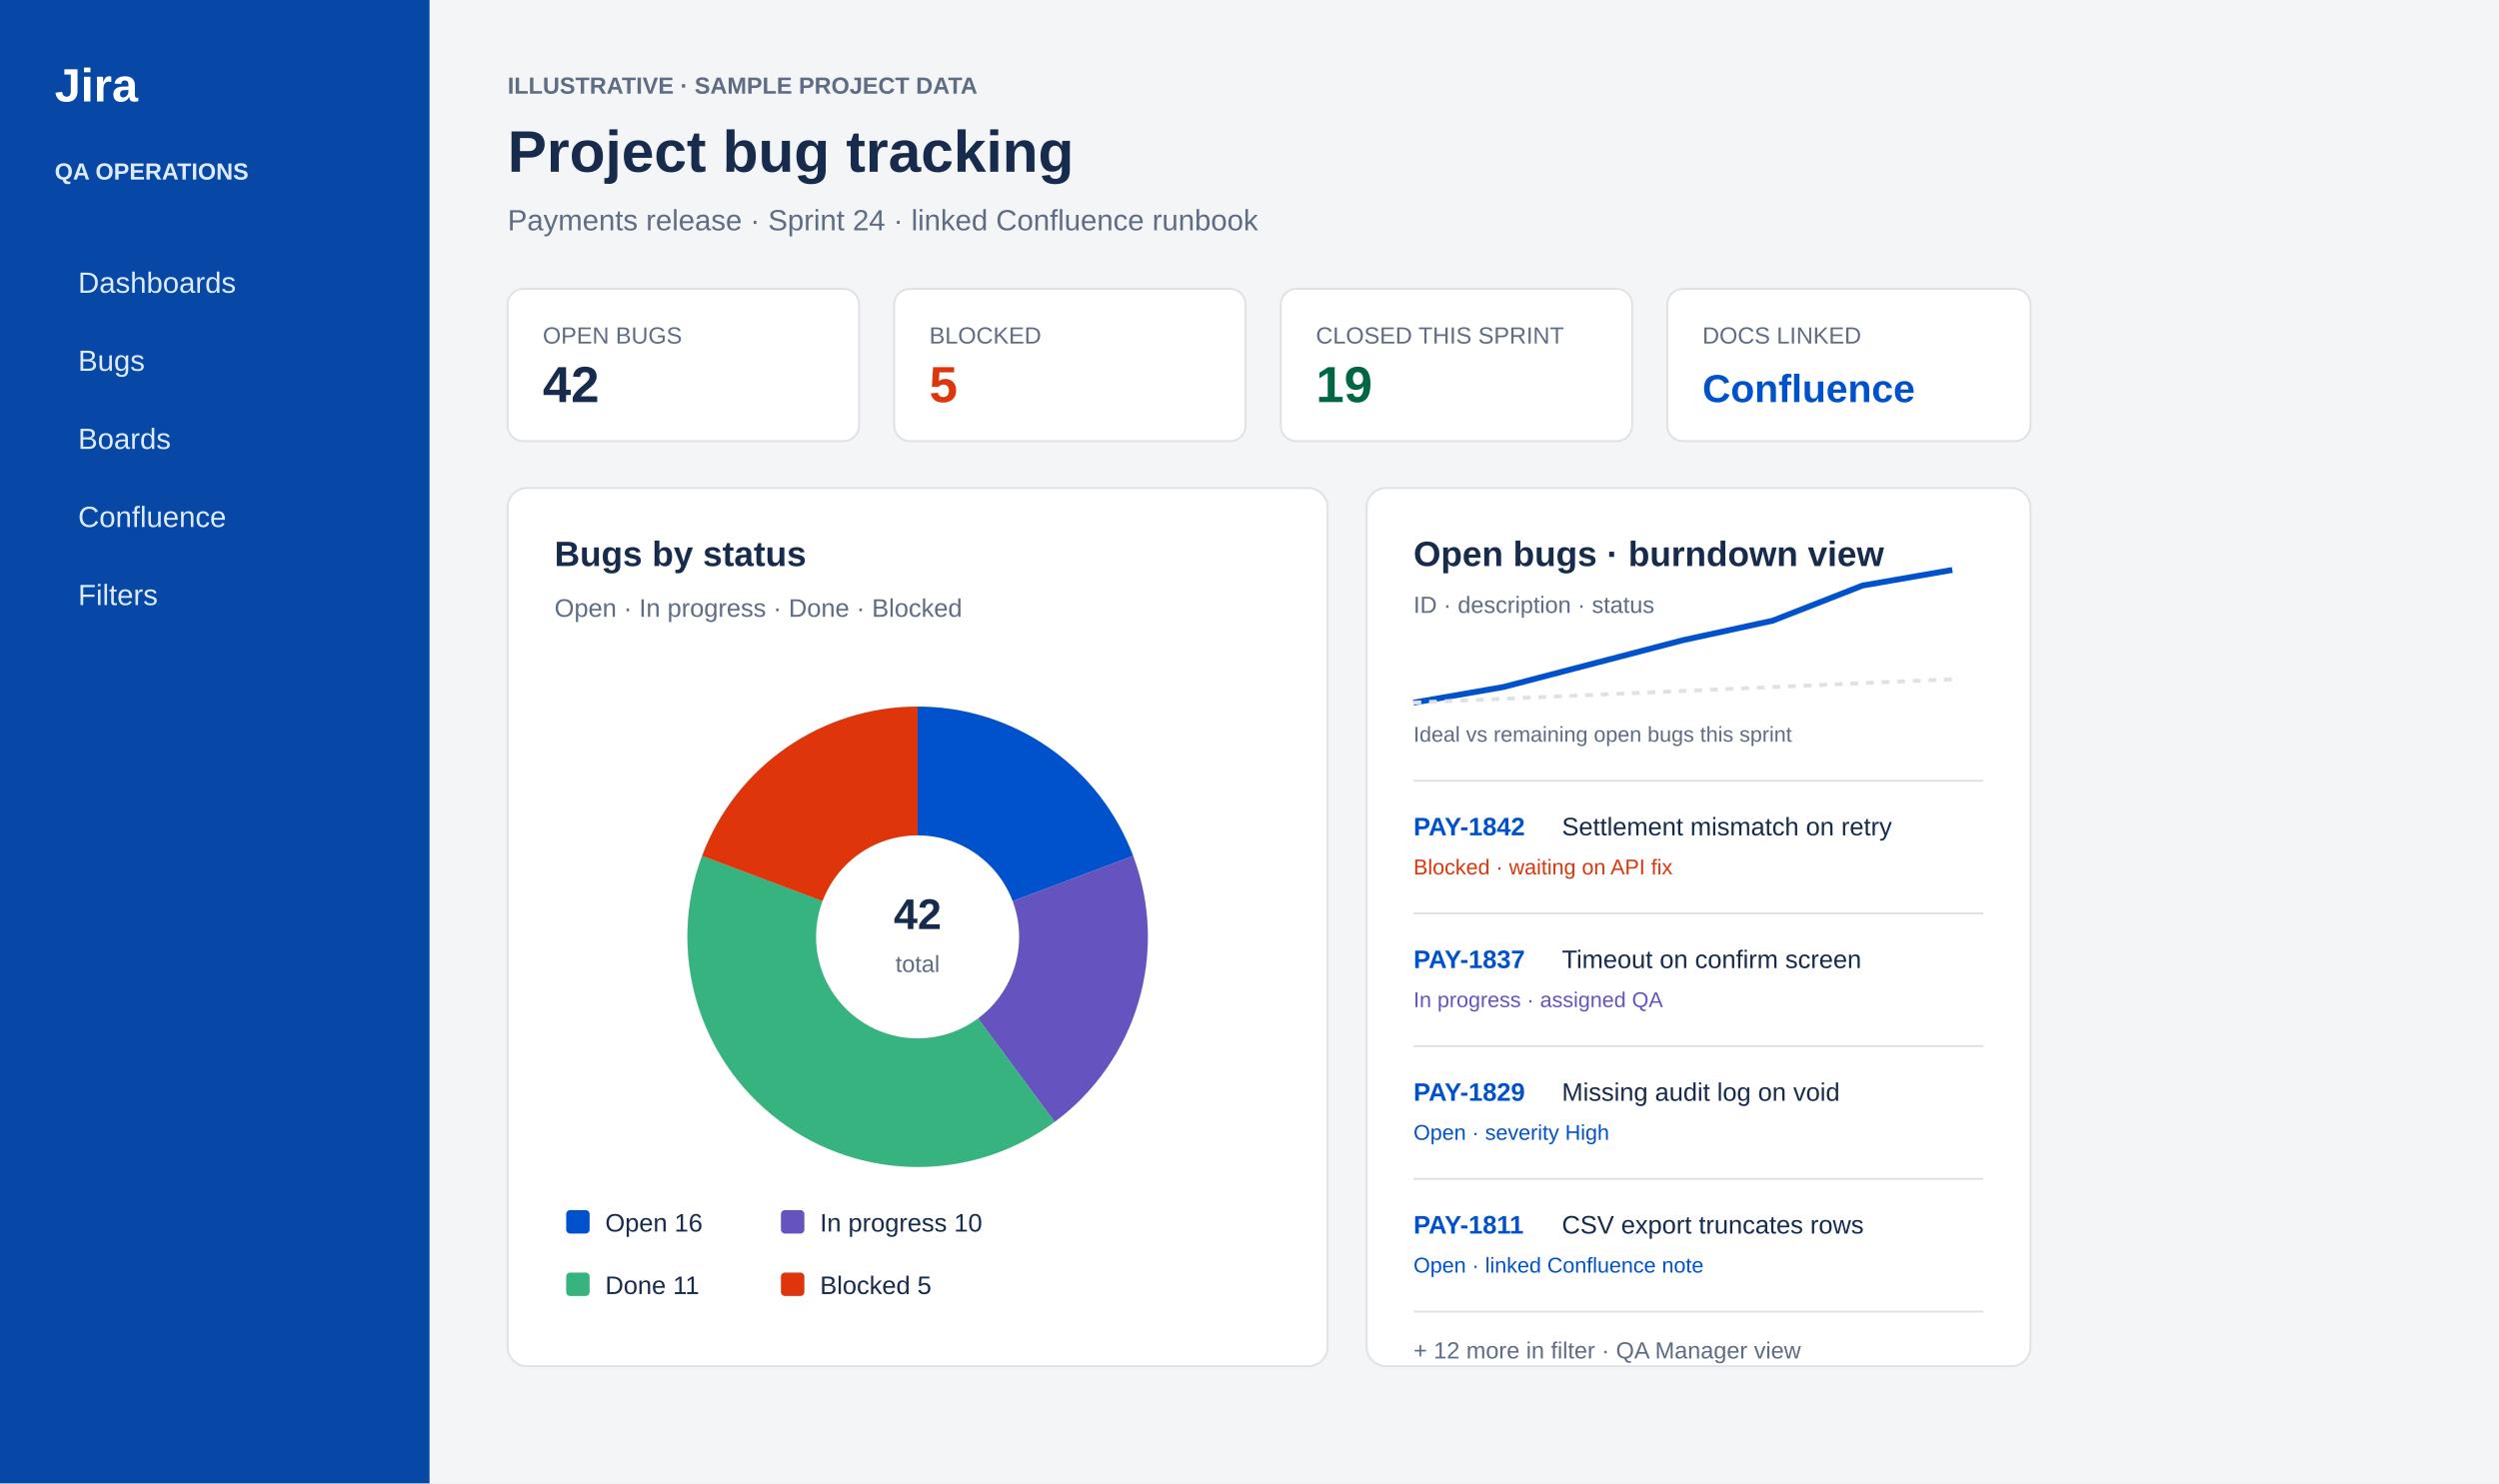
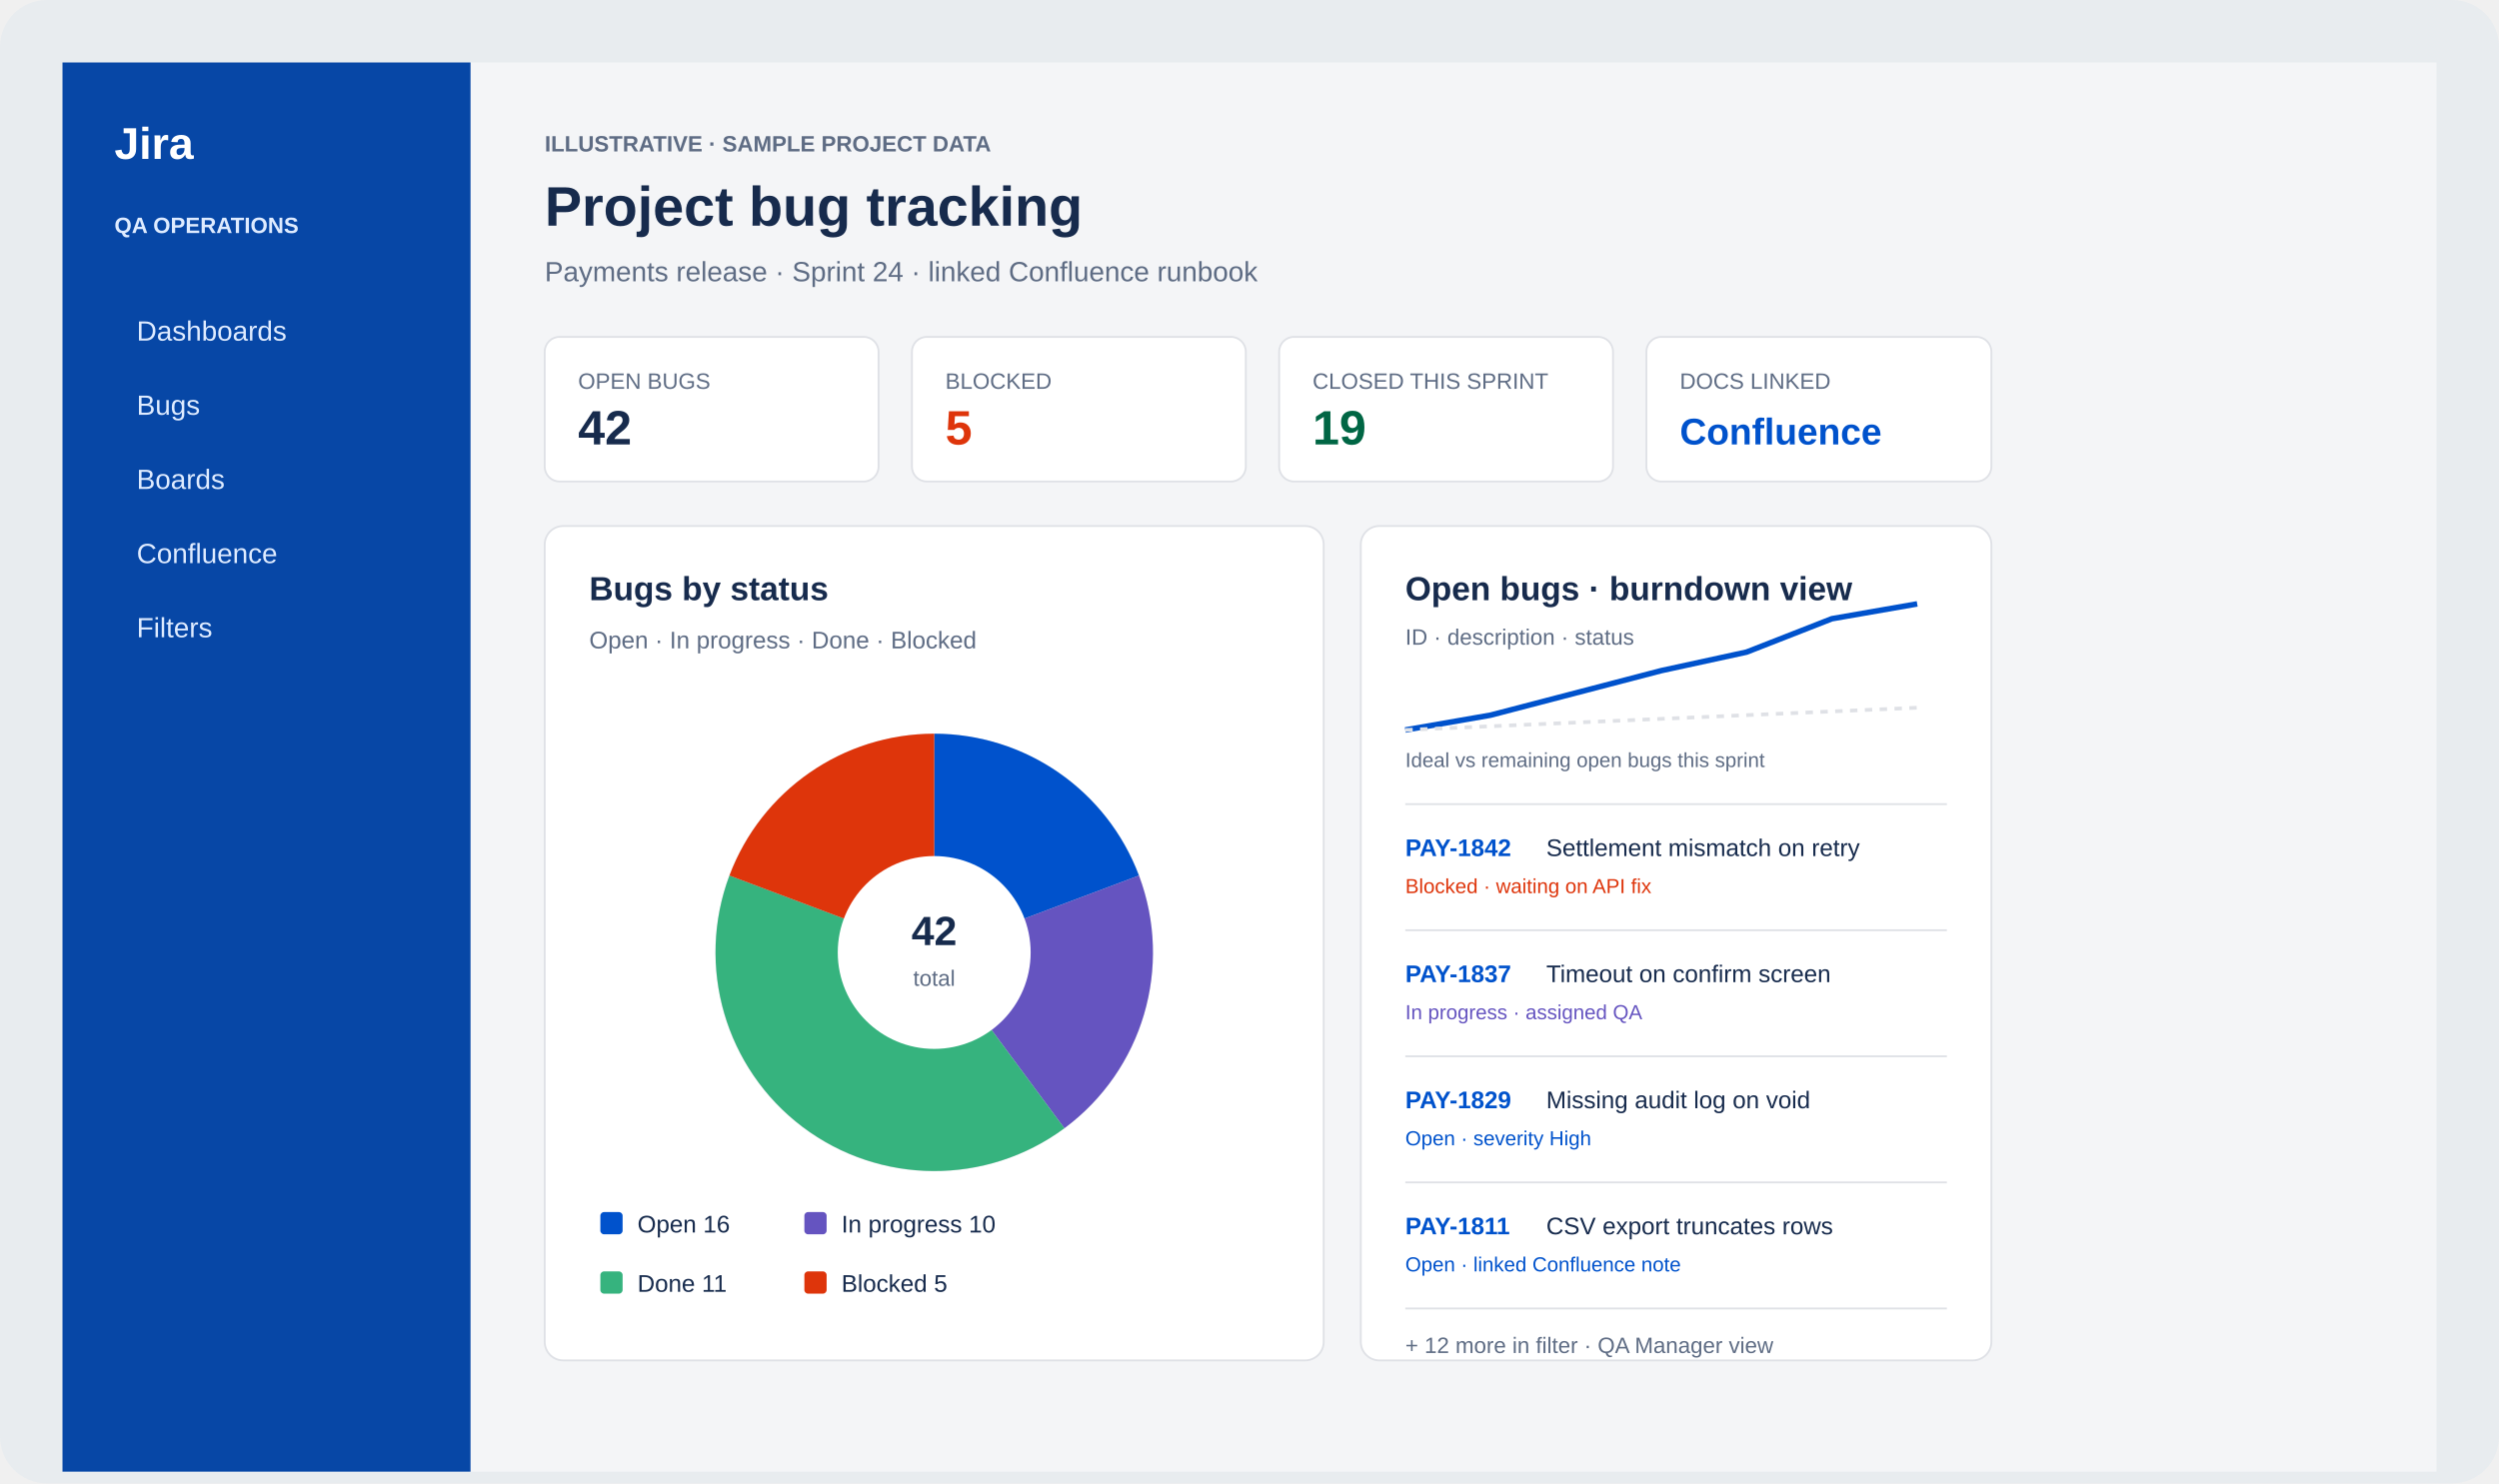
<svg xmlns="http://www.w3.org/2000/svg" width="1280" height="760" viewBox="0 0 1280 760" role="img" aria-labelledby="title desc">
-   <rect width="1280" height="760" fill="#f4f5f7" />
-   <rect width="220" height="760" fill="#0747a6" />
-   <text x="28" y="52" fill="white" font-family="Arial, Helvetica, sans-serif" font-size="24" font-weight="700">Jira</text>
-   <text x="28" y="92" fill="#deebff" font-family="Arial, Helvetica, sans-serif" font-size="12" font-weight="700">QA OPERATIONS</text>
-   <g fill="#deebff" font-family="Arial, Helvetica, sans-serif" font-size="15">
-     <text x="40" y="150">Dashboards</text>
-     <text x="40" y="190">Bugs</text>
-     <text x="40" y="230">Boards</text>
-     <text x="40" y="270">Confluence</text>
-     <text x="40" y="310">Filters</text>
-   </g>
-   <text x="260" y="48" fill="#5e6c84" font-family="Arial, Helvetica, sans-serif" font-size="12" font-weight="700">ILLUSTRATIVE · SAMPLE PROJECT DATA</text>
-   <text x="260" y="88" fill="#172b4d" font-family="Arial, Helvetica, sans-serif" font-size="30" font-weight="700">Project bug tracking</text>
-   <text x="260" y="118" fill="#5e6c84" font-family="Arial, Helvetica, sans-serif" font-size="15">Payments release · Sprint 24 · linked Confluence runbook</text>
-   <g font-family="Arial, Helvetica, sans-serif">
-     <g transform="translate(260 148)">
-       <rect width="180" height="78" rx="8" fill="white" stroke="#dfe1e6" />
-       <text x="18" y="28" fill="#5e6c84" font-size="12">OPEN BUGS</text>
-       <text x="18" y="58" fill="#172b4d" font-size="26" font-weight="700">42</text>
+   <rect width="1280" height="760" rx="24" fill="#e8ecef" />
+   <g transform="translate(32, 32) scale(0.95)">
+     <rect width="1280" height="760" fill="#f4f5f7" />
+     <rect width="220" height="760" fill="#0747a6" />
+     <text x="28" y="52" fill="white" font-family="Arial, Helvetica, sans-serif" font-size="24" font-weight="700">Jira</text>
+     <text x="28" y="92" fill="#deebff" font-family="Arial, Helvetica, sans-serif" font-size="12" font-weight="700">QA OPERATIONS</text>
+     <g fill="#deebff" font-family="Arial, Helvetica, sans-serif" font-size="15">
+       <text x="40" y="150">Dashboards</text>
+       <text x="40" y="190">Bugs</text>
+       <text x="40" y="230">Boards</text>
+       <text x="40" y="270">Confluence</text>
+       <text x="40" y="310">Filters</text>
    </g>
-     <g transform="translate(458 148)">
-       <rect width="180" height="78" rx="8" fill="white" stroke="#dfe1e6" />
-       <text x="18" y="28" fill="#5e6c84" font-size="12">BLOCKED</text>
-       <text x="18" y="58" fill="#de350b" font-size="26" font-weight="700">5</text>
+     <text x="260" y="48" fill="#5e6c84" font-family="Arial, Helvetica, sans-serif" font-size="12" font-weight="700">ILLUSTRATIVE · SAMPLE PROJECT DATA</text>
+     <text x="260" y="88" fill="#172b4d" font-family="Arial, Helvetica, sans-serif" font-size="30" font-weight="700">Project bug tracking</text>
+     <text x="260" y="118" fill="#5e6c84" font-family="Arial, Helvetica, sans-serif" font-size="15">Payments release · Sprint 24 · linked Confluence runbook</text>
+     <g font-family="Arial, Helvetica, sans-serif">
+       <g transform="translate(260 148)">
+         <rect width="180" height="78" rx="8" fill="white" stroke="#dfe1e6" />
+         <text x="18" y="28" fill="#5e6c84" font-size="12">OPEN BUGS</text>
+         <text x="18" y="58" fill="#172b4d" font-size="26" font-weight="700">42</text>
+       </g>
+       <g transform="translate(458 148)">
+         <rect width="180" height="78" rx="8" fill="white" stroke="#dfe1e6" />
+         <text x="18" y="28" fill="#5e6c84" font-size="12">BLOCKED</text>
+         <text x="18" y="58" fill="#de350b" font-size="26" font-weight="700">5</text>
+       </g>
+       <g transform="translate(656 148)">
+         <rect width="180" height="78" rx="8" fill="white" stroke="#dfe1e6" />
+         <text x="18" y="28" fill="#5e6c84" font-size="12">CLOSED THIS SPRINT</text>
+         <text x="18" y="58" fill="#006644" font-size="26" font-weight="700">19</text>
+       </g>
+       <g transform="translate(854 148)">
+         <rect width="186" height="78" rx="8" fill="white" stroke="#dfe1e6" />
+         <text x="18" y="28" fill="#5e6c84" font-size="12">DOCS LINKED</text>
+         <text x="18" y="58" fill="#0052cc" font-size="20" font-weight="700">Confluence</text>
+       </g>
    </g>
-     <g transform="translate(656 148)">
-       <rect width="180" height="78" rx="8" fill="white" stroke="#dfe1e6" />
-       <text x="18" y="28" fill="#5e6c84" font-size="12">CLOSED THIS SPRINT</text>
-       <text x="18" y="58" fill="#006644" font-size="26" font-weight="700">19</text>
+     <rect x="260" y="250" width="420" height="450" rx="10" fill="white" stroke="#dfe1e6" />
+     <text x="284" y="290" fill="#172b4d" font-family="Arial, Helvetica, sans-serif" font-size="18" font-weight="700">Bugs by status</text>
+     <text x="284" y="316" fill="#5e6c84" font-family="Arial, Helvetica, sans-serif" font-size="13">Open · In progress · Done · Blocked</text>
+     <g transform="translate(470 480)">
+       <circle r="118" fill="#dfe1e6" />
+       <path d="M0,0 L0,-118 A118,118 0 0 1 110.4,-41.5 Z" fill="#0052cc" />
+       <path d="M0,0 L110.4,-41.5 A118,118 0 0 1 70.2,94.8 Z" fill="#6554c0" />
+       <path d="M0,0 L70.2,94.8 A118,118 0 0 1 -110.4,-41.5 Z" fill="#36b37e" />
+       <path d="M0,0 L-110.4,-41.5 A118,118 0 0 1 0,-118 Z" fill="#de350b" />
+       <circle r="52" fill="white" />
+       <text x="0" y="-4" text-anchor="middle" fill="#172b4d" font-family="Arial, Helvetica, sans-serif" font-size="22" font-weight="700">42</text>
+       <text x="0" y="18" text-anchor="middle" fill="#5e6c84" font-family="Arial, Helvetica, sans-serif" font-size="12">total</text>
    </g>
-     <g transform="translate(854 148)">
-       <rect width="186" height="78" rx="8" fill="white" stroke="#dfe1e6" />
-       <text x="18" y="28" fill="#5e6c84" font-size="12">DOCS LINKED</text>
-       <text x="18" y="58" fill="#0052cc" font-size="20" font-weight="700">Confluence</text>
+     <g font-family="Arial, Helvetica, sans-serif" font-size="13">
+       <rect x="290" y="620" width="12" height="12" rx="2" fill="#0052cc" />
+       <text x="310" y="631" fill="#172b4d">Open 16</text>
+       <rect x="400" y="620" width="12" height="12" rx="2" fill="#6554c0" />
+       <text x="420" y="631" fill="#172b4d">In progress 10</text>
+       <rect x="290" y="652" width="12" height="12" rx="2" fill="#36b37e" />
+       <text x="310" y="663" fill="#172b4d">Done 11</text>
+       <rect x="400" y="652" width="12" height="12" rx="2" fill="#de350b" />
+       <text x="420" y="663" fill="#172b4d">Blocked 5</text>
+     </g>
+     <rect x="700" y="250" width="340" height="450" rx="10" fill="white" stroke="#dfe1e6" />
+     <text x="724" y="290" fill="#172b4d" font-family="Arial, Helvetica, sans-serif" font-size="18" font-weight="700">Open bugs · burndown view</text>
+     <text x="724" y="314" fill="#5e6c84" font-family="Arial, Helvetica, sans-serif" font-size="12">ID · description · status</text>
+     <polyline points="724,360 770,352 816,340 862,328 908,318 954,300 1000,292" fill="none" stroke="#0052cc" stroke-width="3" />
+     <polyline points="724,360 770,358 816,356 862,354 908,352 954,350 1000,348" fill="none" stroke="#dfe1e6" stroke-width="2" stroke-dasharray="4 4" />
+     <text x="724" y="380" fill="#5e6c84" font-family="Arial, Helvetica, sans-serif" font-size="11">Ideal vs remaining open bugs this sprint</text>
+     <g font-family="Arial, Helvetica, sans-serif">
+       <line x1="724" y1="400" x2="1016" y2="400" stroke="#dfe1e6" />
+       <text x="724" y="428" fill="#0052cc" font-size="13" font-weight="700">PAY-1842</text>
+       <text x="800" y="428" fill="#172b4d" font-size="13">Settlement mismatch on retry</text>
+       <text x="724" y="448" fill="#de350b" font-size="11">Blocked · waiting on API fix</text>
+       <line x1="724" y1="468" x2="1016" y2="468" stroke="#dfe1e6" />
+       <text x="724" y="496" fill="#0052cc" font-size="13" font-weight="700">PAY-1837</text>
+       <text x="800" y="496" fill="#172b4d" font-size="13">Timeout on confirm screen</text>
+       <text x="724" y="516" fill="#6554c0" font-size="11">In progress · assigned QA</text>
+       <line x1="724" y1="536" x2="1016" y2="536" stroke="#dfe1e6" />
+       <text x="724" y="564" fill="#0052cc" font-size="13" font-weight="700">PAY-1829</text>
+       <text x="800" y="564" fill="#172b4d" font-size="13">Missing audit log on void</text>
+       <text x="724" y="584" fill="#0052cc" font-size="11">Open · severity High</text>
+       <line x1="724" y1="604" x2="1016" y2="604" stroke="#dfe1e6" />
+       <text x="724" y="632" fill="#0052cc" font-size="13" font-weight="700">PAY-1811</text>
+       <text x="800" y="632" fill="#172b4d" font-size="13">CSV export truncates rows</text>
+       <text x="724" y="652" fill="#0052cc" font-size="11">Open · linked Confluence note</text>
+       <line x1="724" y1="672" x2="1016" y2="672" stroke="#dfe1e6" />
+       <text x="724" y="696" fill="#5e6c84" font-size="12">+ 12 more in filter · QA Manager view</text>
    </g>
  </g>
-   <rect x="260" y="250" width="420" height="450" rx="10" fill="white" stroke="#dfe1e6" />
-   <text x="284" y="290" fill="#172b4d" font-family="Arial, Helvetica, sans-serif" font-size="18" font-weight="700">Bugs by status</text>
-   <text x="284" y="316" fill="#5e6c84" font-family="Arial, Helvetica, sans-serif" font-size="13">Open · In progress · Done · Blocked</text>
-   <g transform="translate(470 480)">
-     <circle r="118" fill="#dfe1e6" />
-     <path d="M0,0 L0,-118 A118,118 0 0 1 110.4,-41.5 Z" fill="#0052cc" />
-     <path d="M0,0 L110.4,-41.5 A118,118 0 0 1 70.2,94.8 Z" fill="#6554c0" />
-     <path d="M0,0 L70.2,94.8 A118,118 0 0 1 -110.4,-41.5 Z" fill="#36b37e" />
-     <path d="M0,0 L-110.4,-41.5 A118,118 0 0 1 0,-118 Z" fill="#de350b" />
-     <circle r="52" fill="white" />
-     <text x="0" y="-4" text-anchor="middle" fill="#172b4d" font-family="Arial, Helvetica, sans-serif" font-size="22" font-weight="700">42</text>
-     <text x="0" y="18" text-anchor="middle" fill="#5e6c84" font-family="Arial, Helvetica, sans-serif" font-size="12">total</text>
-   </g>
-   <g font-family="Arial, Helvetica, sans-serif" font-size="13">
-     <rect x="290" y="620" width="12" height="12" rx="2" fill="#0052cc" />
-     <text x="310" y="631" fill="#172b4d">Open 16</text>
-     <rect x="400" y="620" width="12" height="12" rx="2" fill="#6554c0" />
-     <text x="420" y="631" fill="#172b4d">In progress 10</text>
-     <rect x="290" y="652" width="12" height="12" rx="2" fill="#36b37e" />
-     <text x="310" y="663" fill="#172b4d">Done 11</text>
-     <rect x="400" y="652" width="12" height="12" rx="2" fill="#de350b" />
-     <text x="420" y="663" fill="#172b4d">Blocked 5</text>
-   </g>
-   <rect x="700" y="250" width="340" height="450" rx="10" fill="white" stroke="#dfe1e6" />
-   <text x="724" y="290" fill="#172b4d" font-family="Arial, Helvetica, sans-serif" font-size="18" font-weight="700">Open bugs · burndown view</text>
-   <text x="724" y="314" fill="#5e6c84" font-family="Arial, Helvetica, sans-serif" font-size="12">ID · description · status</text>
-   <polyline points="724,360 770,352 816,340 862,328 908,318 954,300 1000,292" fill="none" stroke="#0052cc" stroke-width="3" />
-   <polyline points="724,360 770,358 816,356 862,354 908,352 954,350 1000,348" fill="none" stroke="#dfe1e6" stroke-width="2" stroke-dasharray="4 4" />
-   <text x="724" y="380" fill="#5e6c84" font-family="Arial, Helvetica, sans-serif" font-size="11">Ideal vs remaining open bugs this sprint</text>
-   <g font-family="Arial, Helvetica, sans-serif">
-     <line x1="724" y1="400" x2="1016" y2="400" stroke="#dfe1e6" />
-     <text x="724" y="428" fill="#0052cc" font-size="13" font-weight="700">PAY-1842</text>
-     <text x="800" y="428" fill="#172b4d" font-size="13">Settlement mismatch on retry</text>
-     <text x="724" y="448" fill="#de350b" font-size="11">Blocked · waiting on API fix</text>
-     <line x1="724" y1="468" x2="1016" y2="468" stroke="#dfe1e6" />
-     <text x="724" y="496" fill="#0052cc" font-size="13" font-weight="700">PAY-1837</text>
-     <text x="800" y="496" fill="#172b4d" font-size="13">Timeout on confirm screen</text>
-     <text x="724" y="516" fill="#6554c0" font-size="11">In progress · assigned QA</text>
-     <line x1="724" y1="536" x2="1016" y2="536" stroke="#dfe1e6" />
-     <text x="724" y="564" fill="#0052cc" font-size="13" font-weight="700">PAY-1829</text>
-     <text x="800" y="564" fill="#172b4d" font-size="13">Missing audit log on void</text>
-     <text x="724" y="584" fill="#0052cc" font-size="11">Open · severity High</text>
-     <line x1="724" y1="604" x2="1016" y2="604" stroke="#dfe1e6" />
-     <text x="724" y="632" fill="#0052cc" font-size="13" font-weight="700">PAY-1811</text>
-     <text x="800" y="632" fill="#172b4d" font-size="13">CSV export truncates rows</text>
-     <text x="724" y="652" fill="#0052cc" font-size="11">Open · linked Confluence note</text>
-     <line x1="724" y1="672" x2="1016" y2="672" stroke="#dfe1e6" />
-     <text x="724" y="696" fill="#5e6c84" font-size="12">+ 12 more in filter · QA Manager view</text>
-   </g>
</svg>
